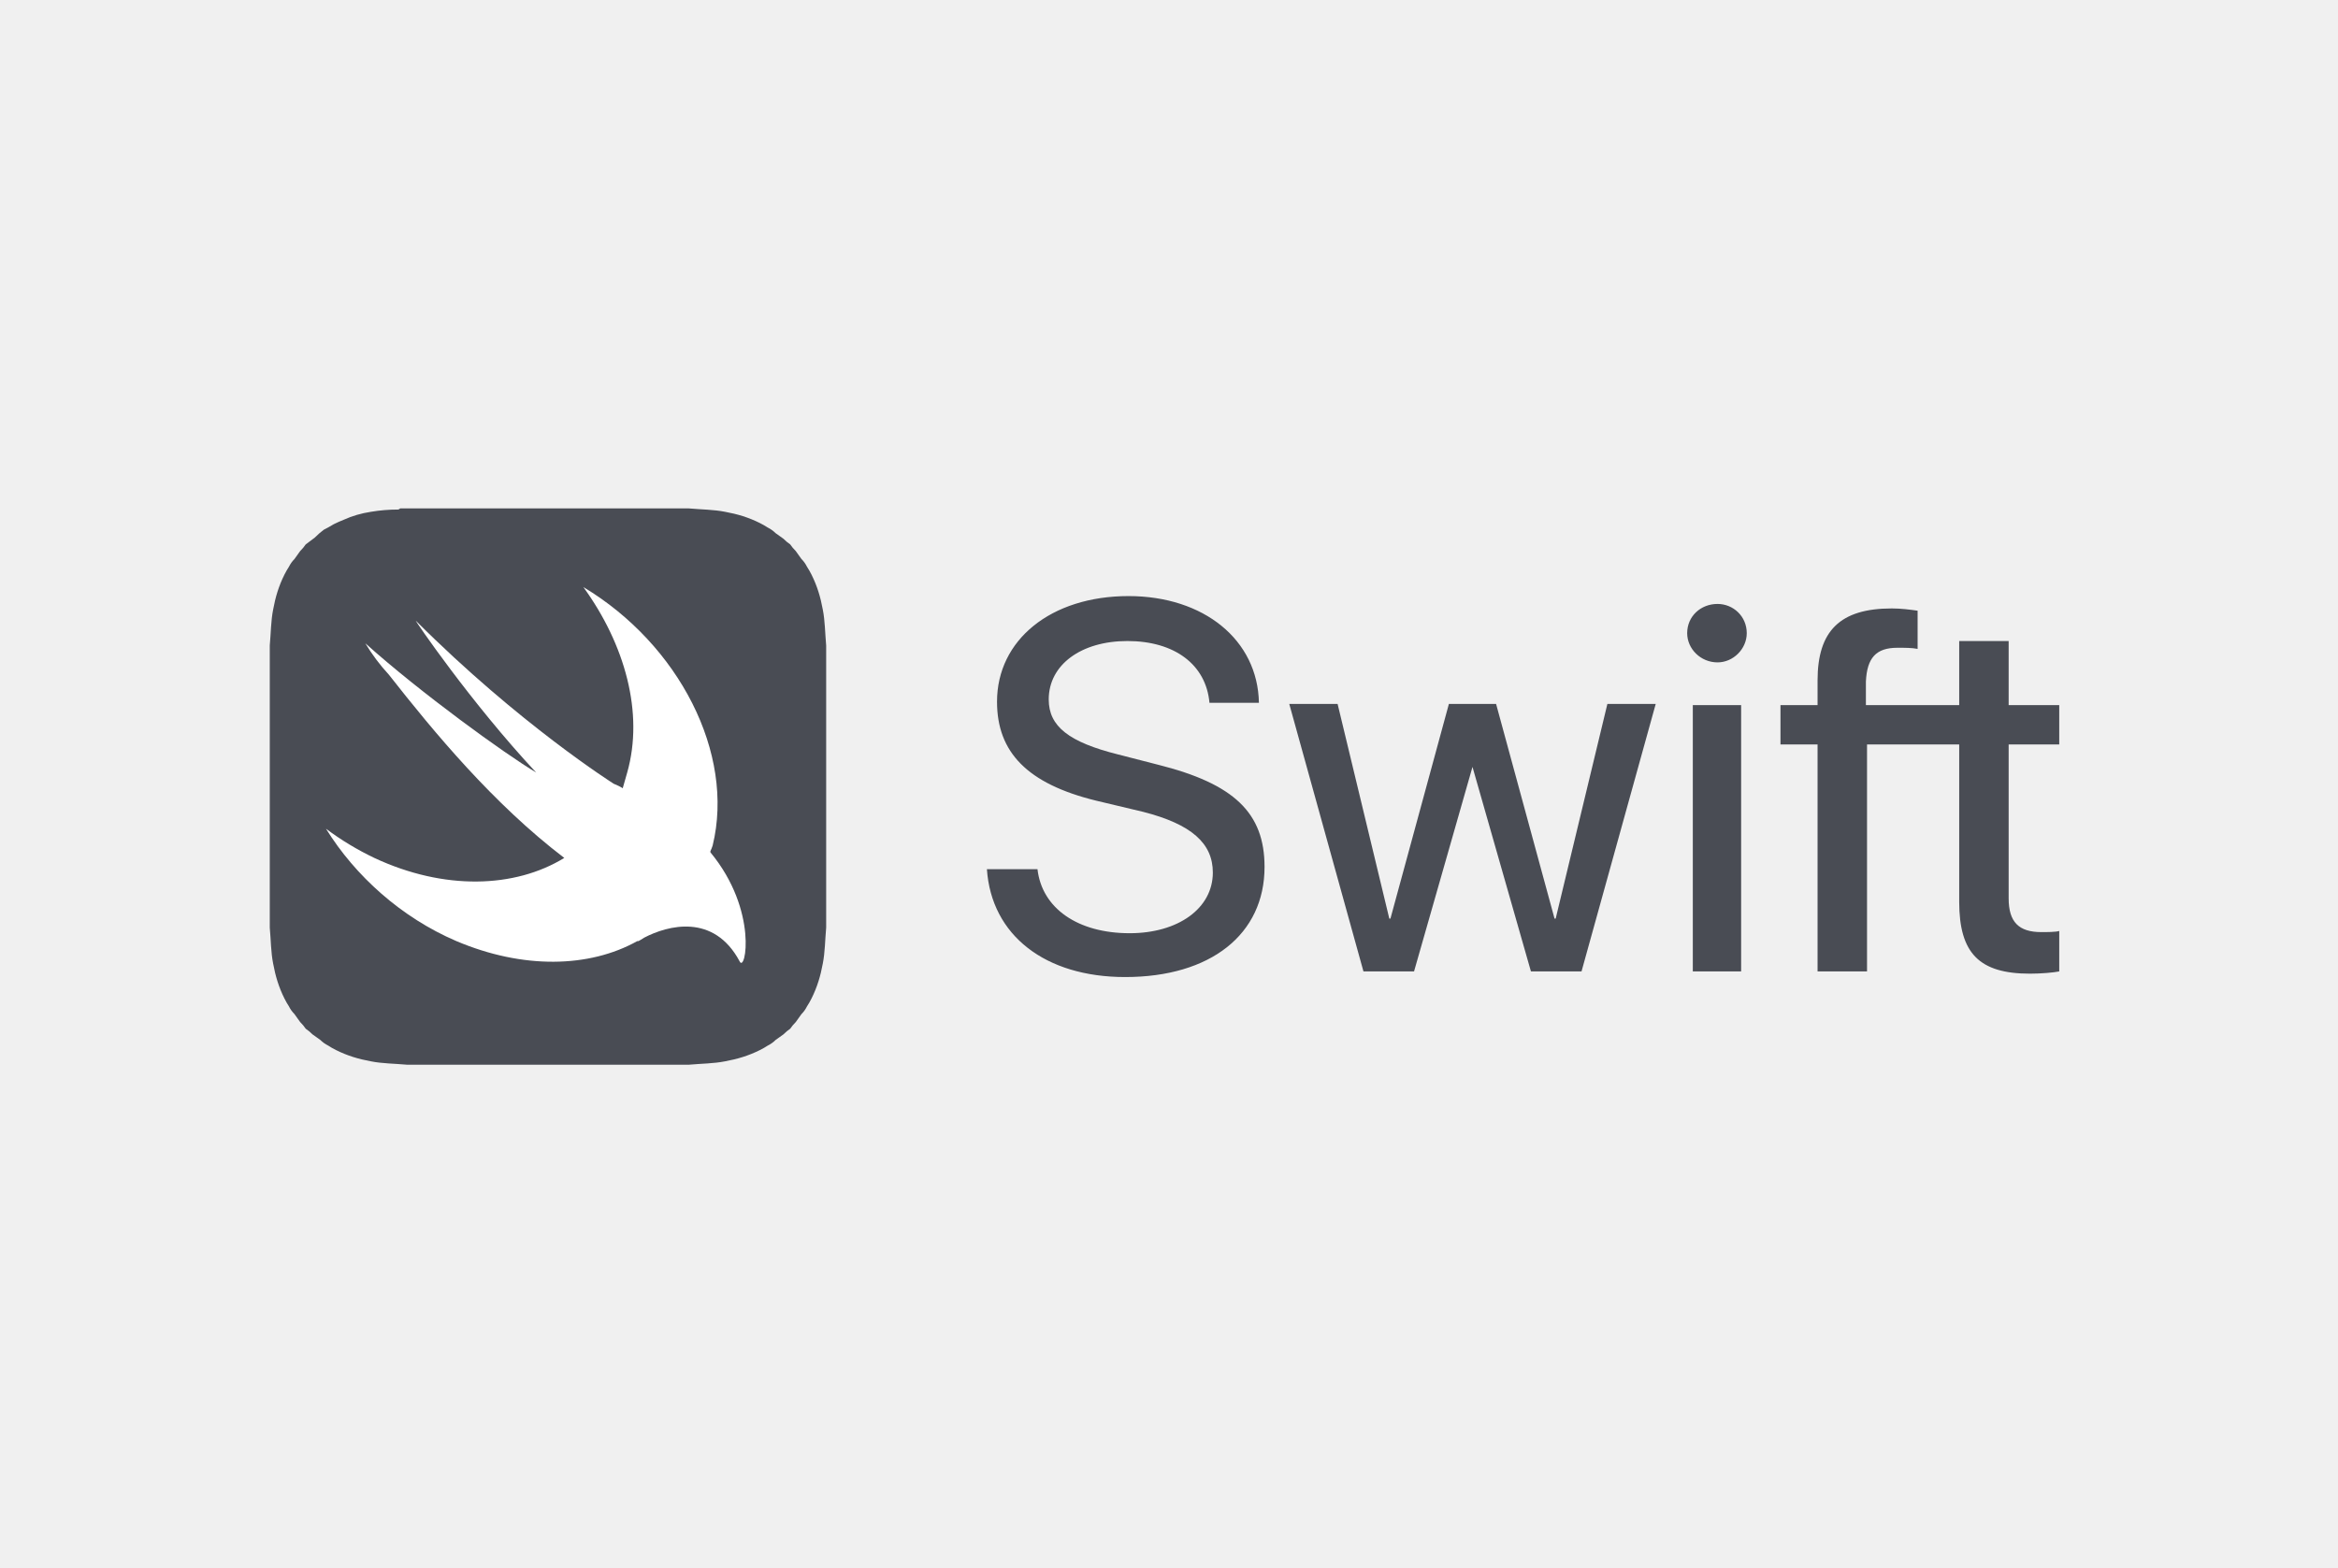
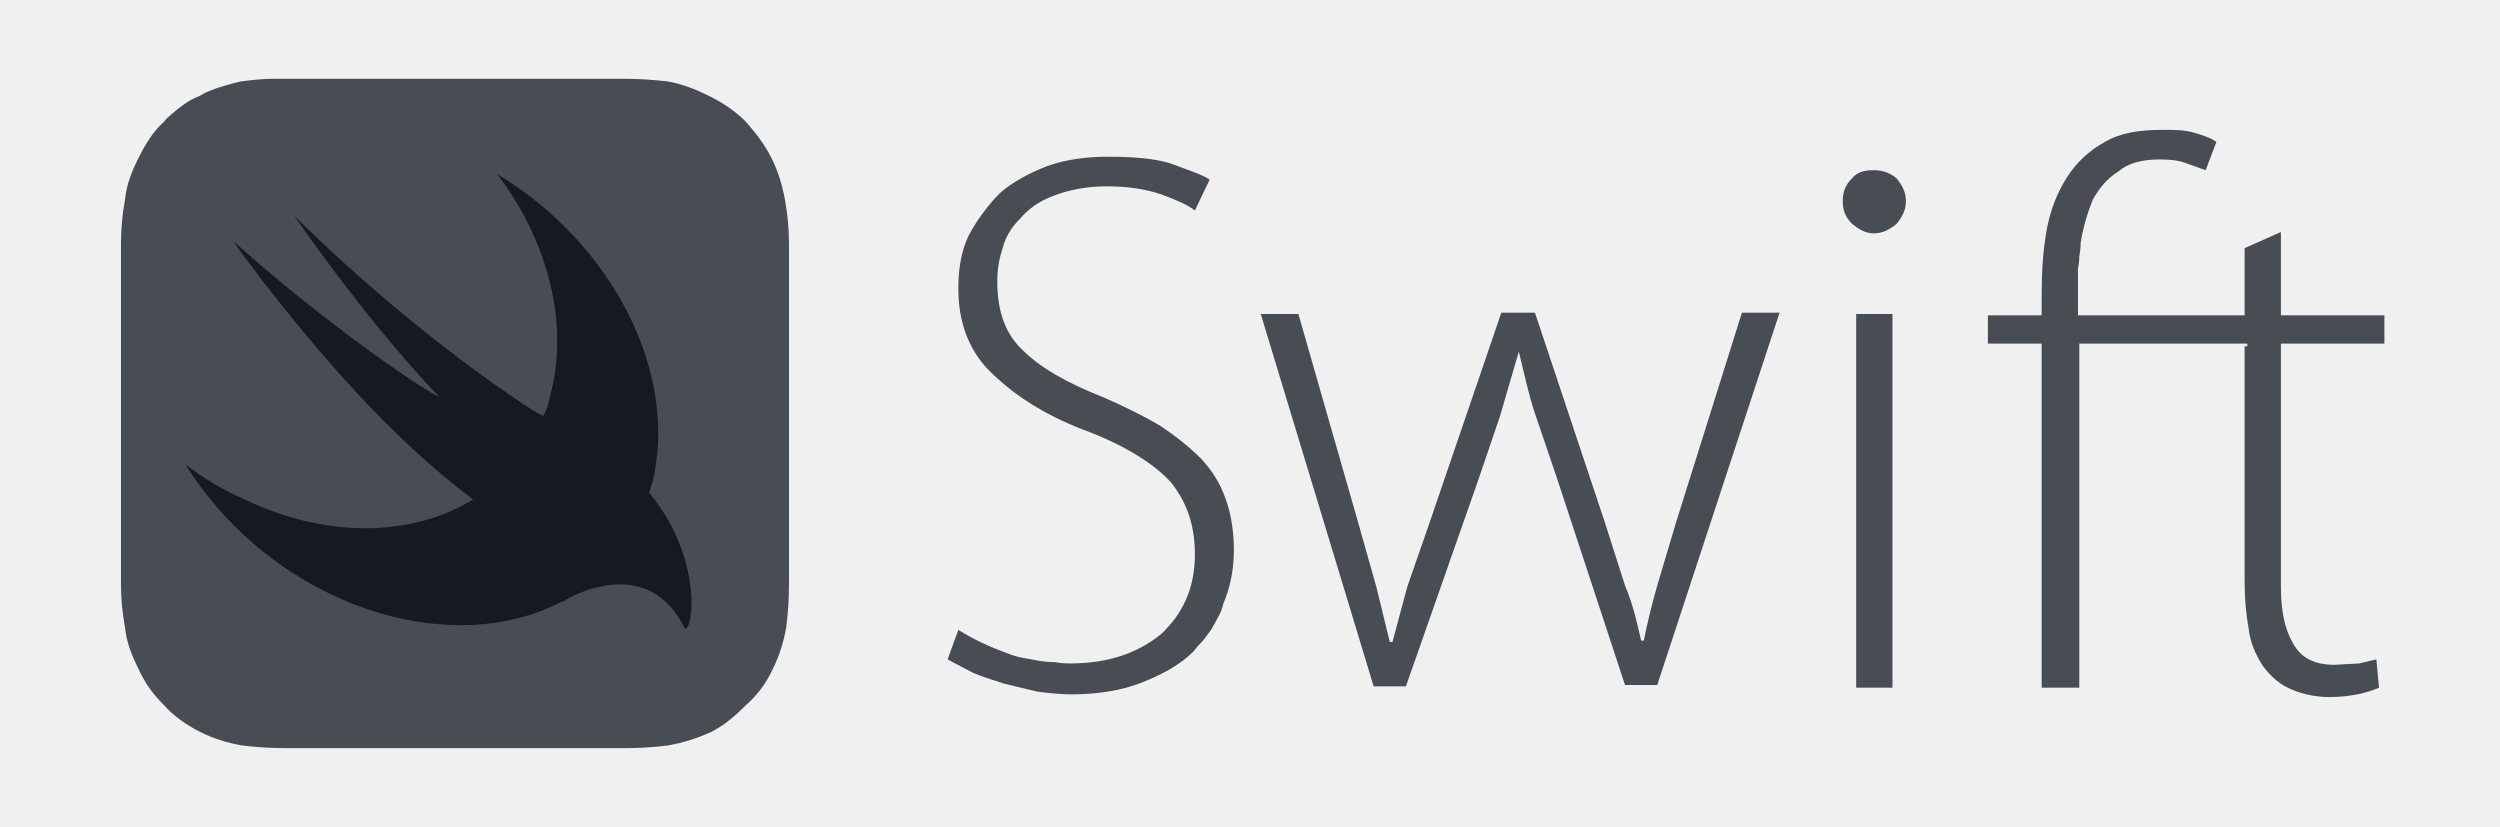
- <svg xmlns="http://www.w3.org/2000/svg" version="1.2" viewBox="0 0 208 139" width="170" height="114">
+ <svg xmlns="http://www.w3.org/2000/svg" version="1.2" viewBox="0 0 186 61" width="130" height="43">
  <style>
- 		.s0 { fill: #494c54 } 
- 		.s1 { fill: #ffffff } 
+ 		.s0 { fill: #484c53 } 
+ 		.s1 { fill: #141924 } 
	</style>
-   <path class="s0" d="m73.5 58.7q0-0.7 0-1.5c-0.1-1.1-0.1-2.2-0.3-3.2-0.2-1.1-0.5-2.1-1-3.1q-0.2-0.4-0.4-0.7-0.2-0.4-0.5-0.7-0.2-0.3-0.5-0.7-0.3-0.3-0.5-0.6-0.3-0.2-0.6-0.5-0.4-0.3-0.7-0.5-0.3-0.3-0.7-0.5-0.3-0.2-0.7-0.4c-1-0.5-2-0.8-3.1-1-1-0.2-2.1-0.2-3.2-0.3q-0.2 0-0.4 0-0.2 0-0.4 0-0.2 0-0.3 0-0.2 0-0.4 0-0.9 0-1.8 0h-18.5q-0.9 0-1.8 0-0.2 0-0.4 0-0.2 0-0.3 0-0.2 0-0.4 0-0.2 0-0.4 0-0.1 0-0.2 0-0.1 0-0.2 0-0.1 0-0.2 0-0.1 0.1-0.2 0.1-1.2 0-2.4 0.2-1.3 0.2-2.4 0.7-0.5 0.2-0.9 0.4-0.5 0.3-0.9 0.5-0.4 0.3-0.8 0.7-0.4 0.3-0.8 0.6-0.2 0.3-0.5 0.6-0.3 0.4-0.5 0.7-0.3 0.3-0.5 0.7-0.2 0.3-0.4 0.7c-0.5 1-0.8 2-1 3.1-0.2 1-0.2 2.1-0.3 3.2q0 0.2 0 0.4 0 0.2 0 0.4 0 0.1 0 0.3 0 0.2 0 0.4 0 0.9 0 1.8v18.5q0 0.9 0 1.8 0 0.2 0 0.4 0 0.1 0 0.3 0 0.2 0 0.4 0 0.2 0 0.4c0.1 1.1 0.1 2.2 0.3 3.2 0.2 1.1 0.5 2.1 1 3.1q0.2 0.4 0.4 0.7 0.2 0.4 0.5 0.7 0.2 0.3 0.5 0.7 0.3 0.3 0.5 0.6 0.3 0.2 0.6 0.5 0.4 0.3 0.7 0.5 0.3 0.3 0.7 0.5 0.3 0.2 0.7 0.4c1 0.5 2 0.8 3.1 1 1 0.2 2.1 0.2 3.2 0.3q0.2 0 0.4 0 0.2 0 0.4 0 0.1 0 0.3 0 0.2 0 0.4 0 0.9 0 1.8 0h18.5q0.9 0 1.8 0 0.2 0 0.4 0 0.1 0 0.3 0 0.2 0 0.4 0 0.2 0 0.4 0c1.1-0.1 2.2-0.1 3.2-0.3 1.1-0.2 2.1-0.5 3.1-1q0.4-0.2 0.7-0.4 0.4-0.2 0.7-0.5 0.3-0.2 0.7-0.5 0.3-0.3 0.6-0.5 0.2-0.3 0.5-0.6 0.3-0.4 0.5-0.7 0.3-0.3 0.5-0.7 0.2-0.3 0.4-0.7c0.5-1 0.8-2 1-3.1 0.2-1 0.2-2.1 0.3-3.2q0-0.8 0-1.5 0-0.9 0-1.8v-18.5q0-0.9 0-1.8z" />
-   <path class="s1" d="m63.2 75.6v-0.1q0.1-0.2 0.2-0.5c2-8.2-3-17.9-11.5-23 3.7 5.1 5.4 11.2 3.9 16.5q-0.2 0.7-0.4 1.4-0.3-0.2-0.8-0.4c0 0-8.4-5.3-17.6-14.5-0.2-0.2 4.9 7.3 10.7 13.5-2.7-1.6-10.3-7.1-15.2-11.5q0.9 1.5 2.1 2.8c4 5.1 9.3 11.5 15.6 16.3-4.4 2.7-10.7 2.9-16.9 0q-2.3-1.1-4.3-2.6c2.6 4.2 6.7 7.9 11.6 10 5.9 2.5 11.8 2.4 16.1 0q0 0 0.1 0 0.2-0.1 0.5-0.3c2.1-1.1 6.2-2.2 8.5 2.1 0.5 1.1 1.7-4.5-2.6-9.7z" />
-   <path fill-rule="evenodd" class="s0" d="m92.3 77.1c0.4 3.5 3.6 5.7 8.2 5.7 4.3 0 7.4-2.2 7.4-5.4 0-2.6-1.9-4.3-6.2-5.4l-4.2-1c-6.1-1.5-8.8-4.3-8.8-8.8 0-5.5 4.8-9.4 11.7-9.4 6.7 0 11.5 3.9 11.6 9.5h-4.4c-0.3-3.4-3.1-5.5-7.3-5.5-4.1 0-7 2.1-7 5.2 0 2.4 1.8 3.8 6.2 4.9l3.5 0.9c6.8 1.7 9.5 4.3 9.5 9.1 0 6-4.8 9.8-12.4 9.8-7.1 0-11.9-3.7-12.3-9.6 0 0 4.5 0 4.5 0zm48.4 9.1h-4.5l-5.2-18.2-5.2 18.2h-4.5l-6.6-23.8h4.3l4.6 19.1h0.1l5.2-19.1h4.2l5.2 19.1h0.1l4.6-19.1h4.3zm12.1-27.5c-1.5 0-2.7-1.2-2.7-2.6 0-1.5 1.2-2.6 2.7-2.6 1.4 0 2.6 1.1 2.6 2.6 0 1.4-1.2 2.6-2.6 2.6zm2.1 3.8v23.7h-4.3v-23.7zm23.8 3.5v13.7c0 2.1 0.9 3 2.9 3 0.5 0 1.3 0 1.6-0.1v3.6c-0.5 0.1-1.6 0.2-2.6 0.2-4.5 0-6.3-1.8-6.3-6.4v-14h-8.2v20.2h-4.4v-20.2h-3.3v-3.5h3.3v-2.2c0-4.4 2-6.4 6.6-6.4 0.8 0 1.6 0.1 2.3 0.2v3.4c-0.5-0.1-1.1-0.1-1.8-0.1-1.9 0-2.7 0.9-2.8 3v2.1h8.3v-5.7h4.4v5.7h4.5v3.5z" />
+   <path class="s0" d="m58.7 19.4v-1.5q0-1.7-0.3-3.3c-0.2-1.1-0.5-2.1-1-3.1-0.5-1-1.2-1.9-1.9-2.7-0.8-0.8-1.7-1.4-2.7-1.9-1-0.5-2-0.9-3.1-1.1q-1.7-0.2-3.3-0.2h-26.1c-0.8 0-1.6 0.1-2.4 0.2-0.8 0.2-1.6 0.4-2.3 0.7-0.3 0.1-0.6 0.3-0.8 0.4-0.8 0.3-1.4 0.8-2 1.3-0.2 0.2-0.4 0.3-0.6 0.6-0.8 0.7-1.4 1.7-1.9 2.7-0.5 1-0.9 2-1 3.1q-0.3 1.6-0.3 3.3v25.3q0 1.6 0.3 3.2c0.1 1.1 0.5 2.1 1 3.1 0.5 1.1 1.1 1.9 1.9 2.7 0.7 0.8 1.7 1.5 2.7 2 1 0.5 2 0.8 3.1 1q1.6 0.2 3.3 0.2h25.2q1.6 0 3.2-0.2c1.1-0.2 2.1-0.5 3.2-1 1-0.5 1.8-1.2 2.6-2 0.8-0.7 1.5-1.6 2-2.7 0.5-1 0.8-2 1-3.1q0.2-1.6 0.2-3.2v-22c0-0.6 0-1.2 0-1.8z" />
+   <path class="s1" d="m48.3 36.4c0.1-0.2 0.1-0.5 0.2-0.6 2.1-8.3-3-18-11.5-23.1 3.8 5 5.4 11.2 3.9 16.6-0.1 0.5-0.2 0.9-0.5 1.4-0.1-0.1-0.4-0.2-0.7-0.4 0 0-8.5-5.3-17.8-14.5-0.2-0.3 5 7.4 10.8 13.5-2.8-1.5-10.4-7.1-15.3-11.6 0.6 1 1.4 1.9 2.1 2.9 4 5.1 9.3 11.5 15.7 16.3-4.4 2.7-10.7 3-17 0-1.6-0.7-3.1-1.6-4.4-2.6 2.7 4.3 6.7 7.9 11.8 10.1 5.9 2.5 11.8 2.4 16.2 0.1h0.1c0.1-0.1 0.3-0.2 0.5-0.3 2.1-1.1 6.3-2.2 8.5 2.2 0.5 0.9 1.7-4.8-2.6-10z" />
+   <path class="s0" d="m71.3 46.6c1.1 0.7 2.4 1.3 3.8 1.8q0.5 0.2 1.1 0.3 0.6 0.1 1.1 0.2 0.6 0.1 1.2 0.1 0.5 0.1 1.1 0.1c2.9 0 5.1-0.8 6.8-2.2 1.6-1.5 2.5-3.4 2.5-5.9 0-2.2-0.6-3.9-1.8-5.4-1.2-1.3-3.2-2.6-6-3.7-3-1.1-5.3-2.5-7.1-4.2-1.8-1.6-2.7-3.8-2.7-6.5 0-1.4 0.2-2.8 0.8-4 0.6-1.1 1.4-2.2 2.3-3.1 0.9-0.8 2.2-1.5 3.5-2 1.4-0.5 2.9-0.7 4.5-0.7 1.8 0 3.4 0.1 4.7 0.5 1.3 0.5 2.3 0.8 2.9 1.2l-1.1 2.3c-0.5-0.4-1.4-0.8-2.5-1.2-1.2-0.4-2.5-0.6-4.1-0.6-1.5 0-2.9 0.3-3.9 0.7-1.1 0.4-1.9 1-2.5 1.7-0.7 0.7-1.1 1.4-1.3 2.2-0.3 0.9-0.4 1.6-0.4 2.5 0 2.2 0.6 3.9 1.9 5.1q1.9 1.9 6 3.5c1.6 0.7 3 1.4 4.2 2.1 1.2 0.8 2.2 1.6 3.1 2.5 0.8 0.9 1.4 1.8 1.8 3 0.4 1.1 0.6 2.4 0.6 3.8q0 2.1-0.8 4-0.1 0.5-0.4 1-0.2 0.4-0.5 0.9-0.3 0.4-0.6 0.8-0.4 0.4-0.7 0.8c-1 1-2.3 1.7-3.8 2.3-1.5 0.6-3.3 0.9-5.3 0.9-0.8 0-1.7-0.1-2.5-0.2l-2.5-0.6c-0.9-0.3-1.6-0.5-2.3-0.8l-1.9-1 0.8-2.2zm25.3-23.5l4.5 15.7 1.3 4.6 1 4.1h0.2l1.1-4.1 1.6-4.6 5.4-15.8h2.5l5.2 15.6 1.5 4.7c0.6 1.4 0.9 2.8 1.2 4.1h0.2q0.4-2 1-4.1l1.4-4.7 4.9-15.6h2.8l-9.1 27.7h-2.4l-5.1-15.5-1.6-4.7c-0.5-1.5-0.8-3-1.2-4.6l-1.4 4.8-1.6 4.7-5.4 15.4h-2.4l-8.4-27.7h2.8zm40.5-8.4c0-0.7 0.2-1.2 0.7-1.7 0.4-0.5 1-0.6 1.6-0.6 0.7 0 1.2 0.2 1.7 0.6 0.4 0.5 0.7 1 0.7 1.7 0 0.7-0.3 1.2-0.7 1.7-0.5 0.4-1 0.7-1.7 0.7-0.6 0-1.1-0.3-1.6-0.7-0.5-0.5-0.7-1-0.7-1.7zm1 36.2v-27.8h2.7v27.8zm13.8 0v-25.6h-4v-2.1h4v-1.6c0-1.7 0.1-3.3 0.4-4.9 0.3-1.5 0.8-2.7 1.5-3.8 0.7-1.1 1.7-2 2.8-2.6 1.2-0.7 2.6-0.9 4.3-0.9 0.9 0 1.6 0 2.3 0.2 0.7 0.2 1.3 0.4 1.7 0.7l-0.8 2.1-1.4-0.5q-0.7-0.3-2-0.3c-1.4 0-2.4 0.3-3.1 0.9-0.8 0.5-1.4 1.2-1.9 2.1-0.4 1-0.7 2-0.9 3.2q0 0.5-0.1 1 0 0.5-0.1 0.9 0 0.5 0 1 0 0.4 0 0.9v1.6h13.2v2.1h-13.1v25.6h-2.8z" />
+   <path class="s0" d="m169.7 17v6.2h7.7v2.1h-7.7v18.1c0 1.8 0.3 3.2 0.9 4.2 0.6 1.1 1.6 1.6 3.1 1.6l1.8-0.1 1.3-0.3 0.2 2.1c-0.9 0.4-2.2 0.7-3.7 0.7-1.2 0-2.3-0.3-3.1-0.7-0.8-0.4-1.4-1-1.9-1.7-0.5-0.8-0.9-1.7-1-2.7-0.2-1.1-0.3-2.2-0.3-3.5v-17.5h0.2v-2.1h-0.2v-5.2c0 0 2.7-1.2 2.7-1.2z" />
</svg>
